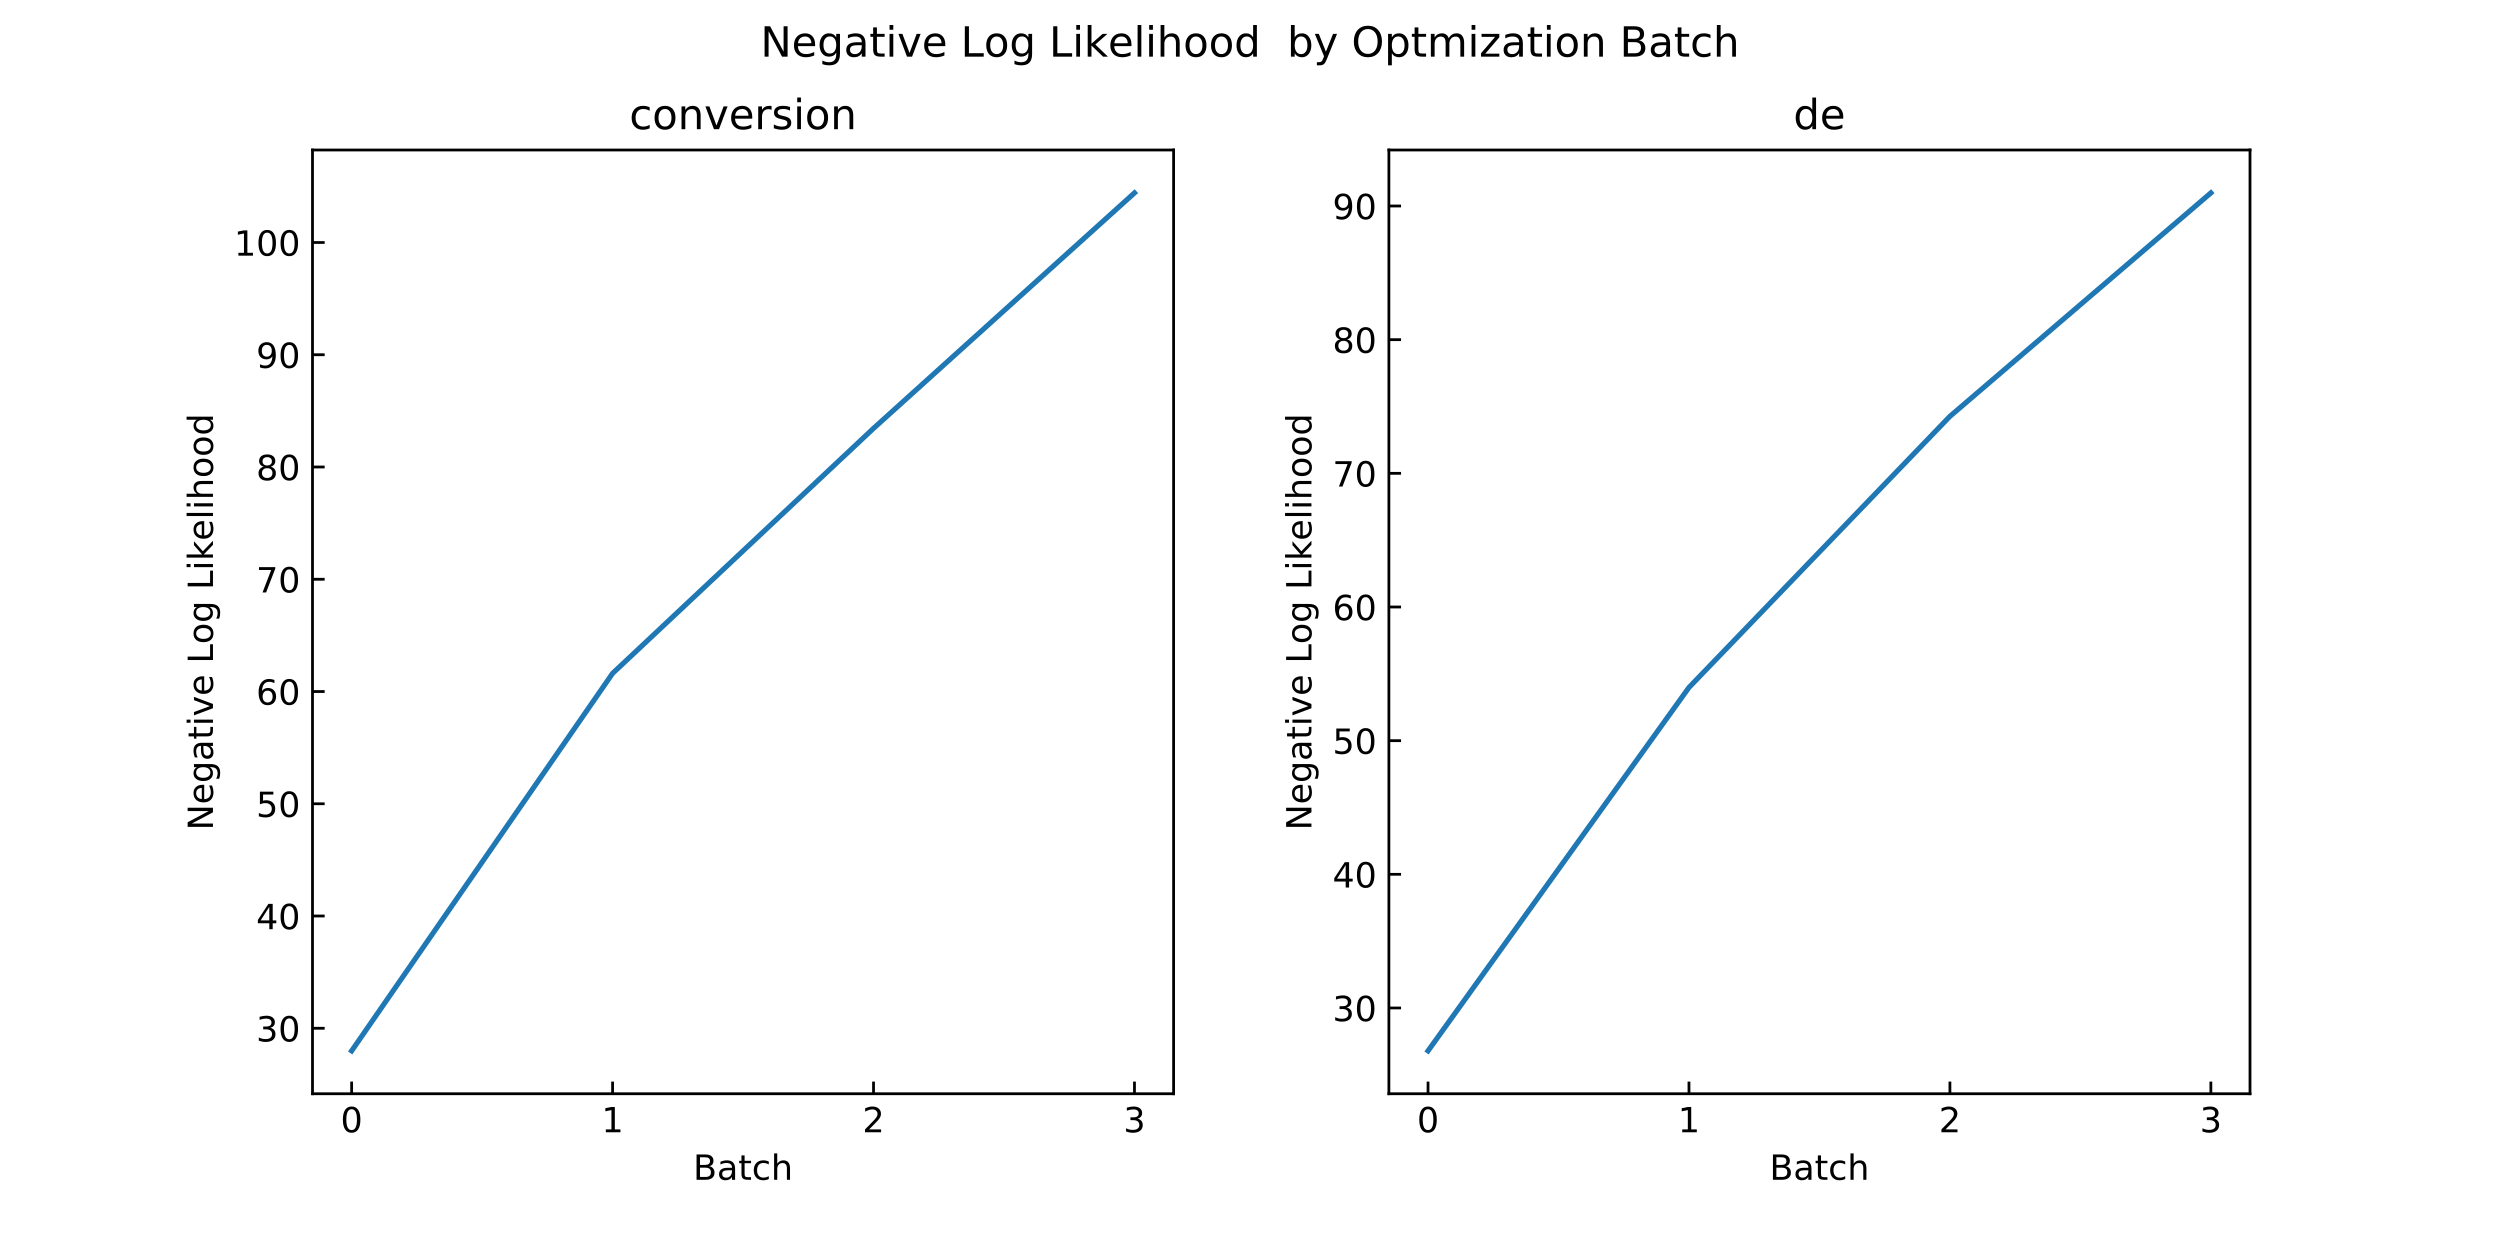
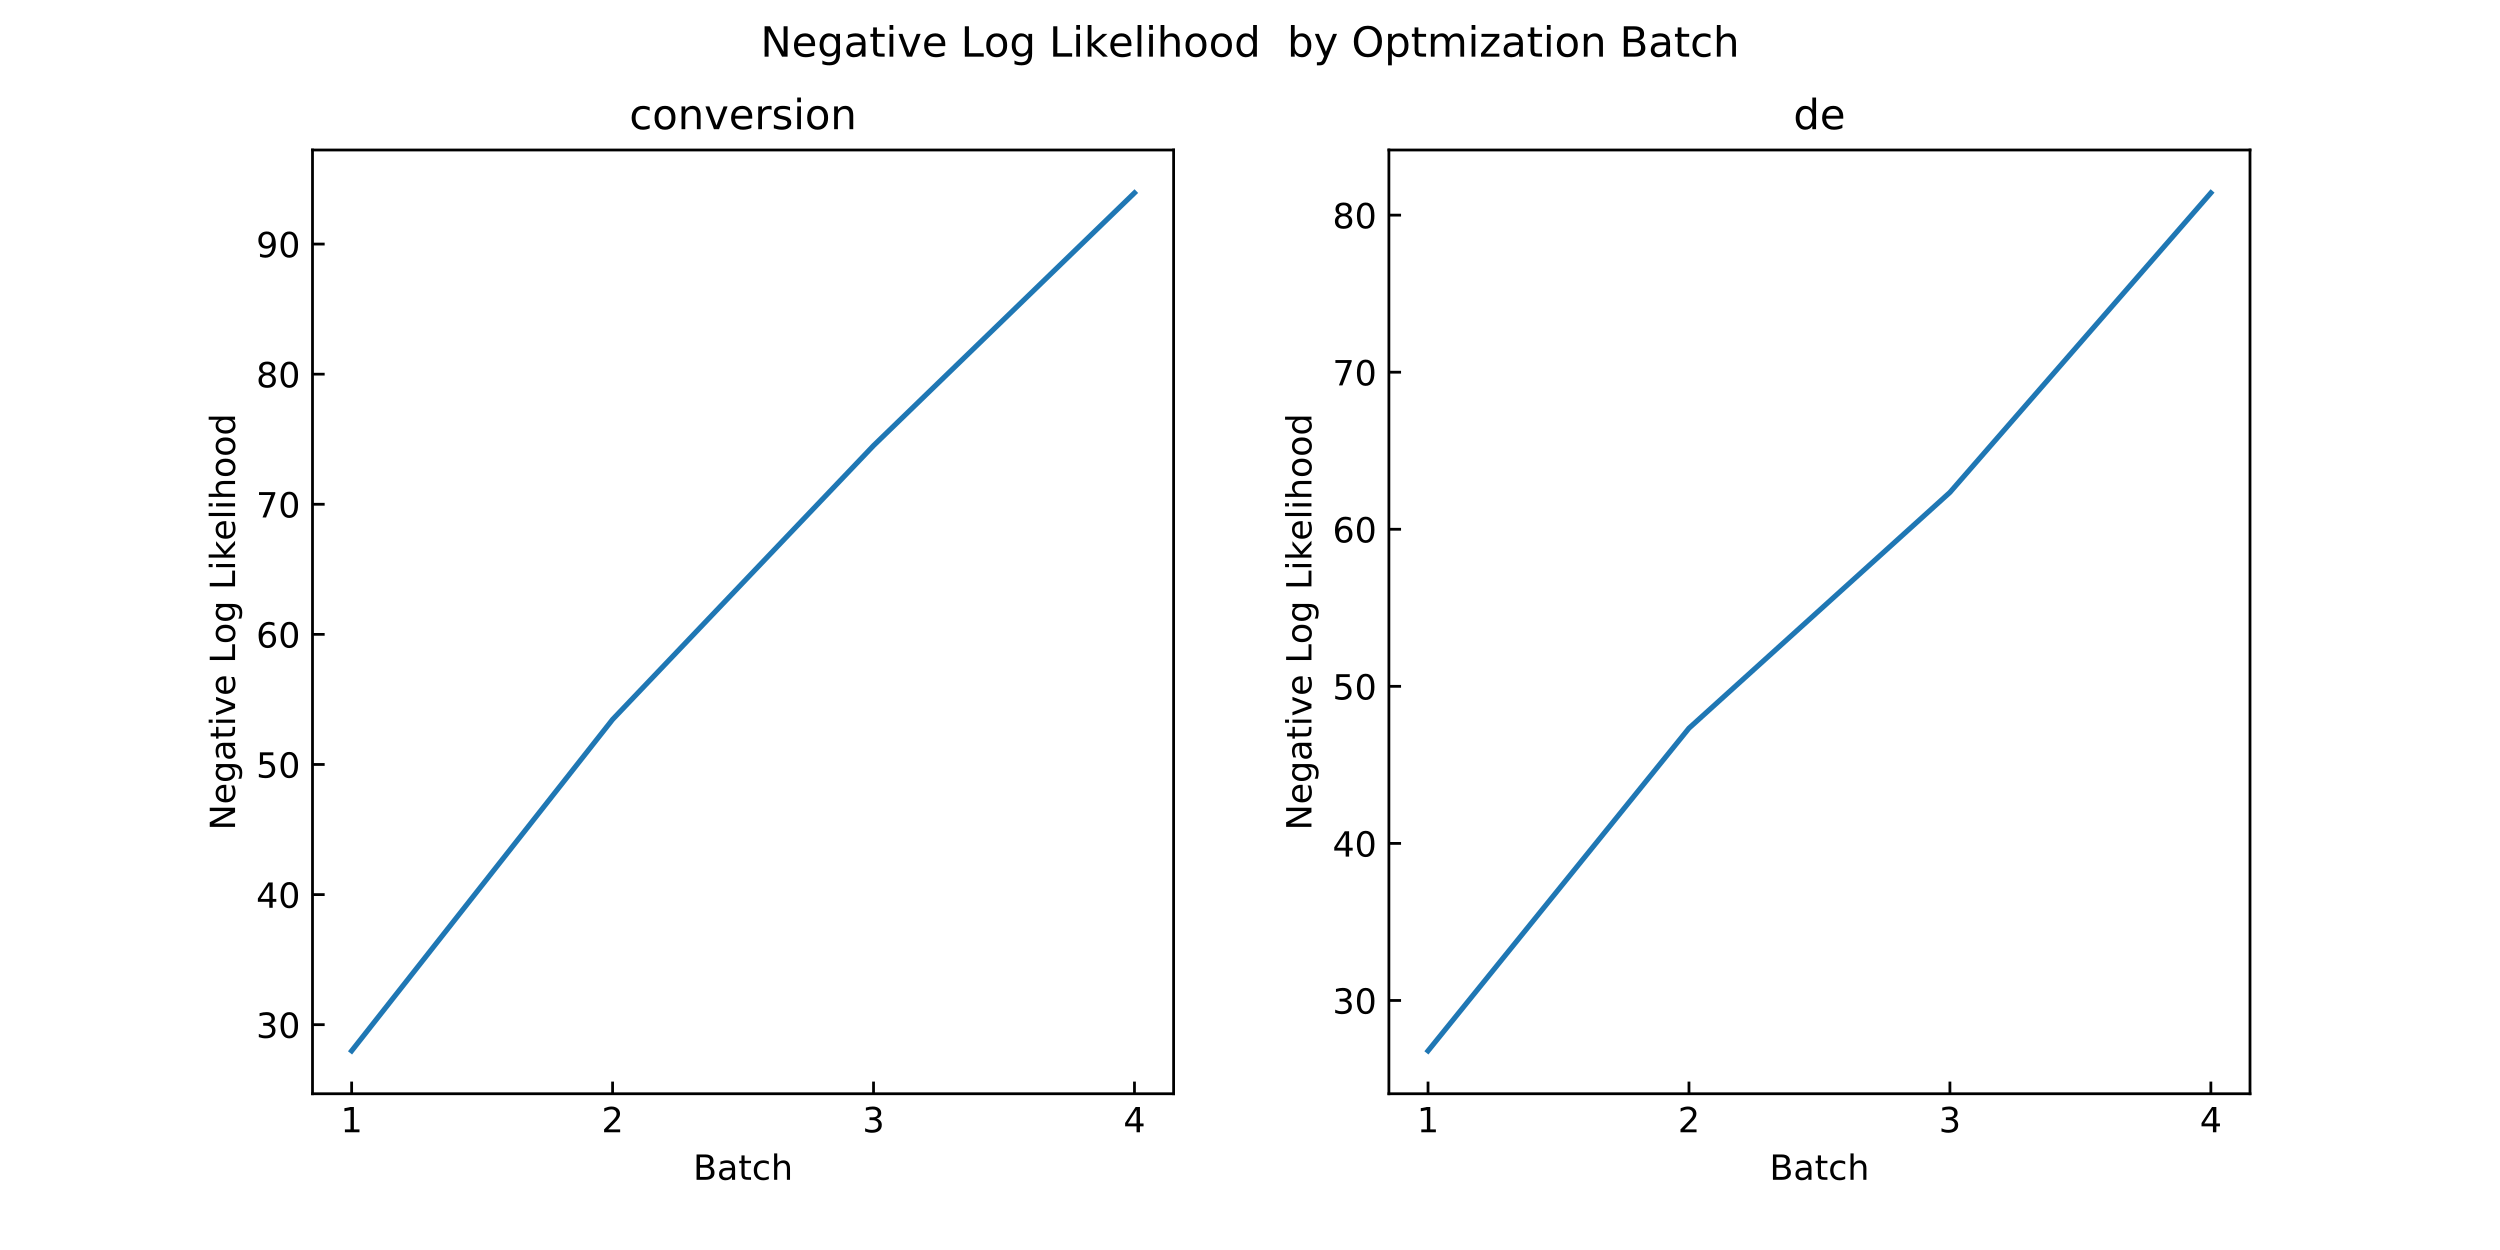
<svg xmlns="http://www.w3.org/2000/svg" xmlns:xlink="http://www.w3.org/1999/xlink" height="360pt" version="1.1" viewBox="0 0 720 360" width="720pt">
  <defs>
    <style type="text/css">
*{stroke-linecap:butt;stroke-linejoin:round;}
  </style>
  </defs>
  <g id="figure_1">
    <g id="patch_1">
      <path d="M 0 360  L 720 360  L 720 0  L 0 0  z " style="fill:#ffffff;" />
    </g>
    <g id="axes_1">
      <g id="patch_2">
        <path d="M 90 315  L 338 315  L 338 43.2  L 90 43.2  z " style="fill:#ffffff;" />
      </g>
      <g id="matplotlib.axis_1">
        <g id="xtick_1">
          <g id="line2d_1">
            <defs>
-               <path d="M 0 0  L 0 -3.5  " id="m4531aae7f2" style="stroke:#000000;stroke-width:0.8;" />
-             </defs>
-             <g>
-               <use style="stroke:#000000;stroke-width:0.8;" x="101.273" xlink:href="#m4531aae7f2" y="315" />
+               <path d="M 0 0  L 0 -3.5  " id="mc08a1328a4" style="stroke:#000000;stroke-width:0.8;" />
+             </defs>
+             <g>
+               <use style="stroke:#000000;stroke-width:0.8;" x="101.273" xlink:href="#mc08a1328a4" y="315" />
            </g>
          </g>
          <g id="text_1">
            <defs>
-               <path d="M 31.781 66.406  Q 24.172 66.406 20.328 58.906  Q 16.5 51.422 16.5 36.375  Q 16.5 21.391 20.328 13.891  Q 24.172 6.391 31.781 6.391  Q 39.453 6.391 43.281 13.891  Q 47.125 21.391 47.125 36.375  Q 47.125 51.422 43.281 58.906  Q 39.453 66.406 31.781 66.406  z M 31.781 74.219  Q 44.047 74.219 50.516 64.516  Q 56.984 54.828 56.984 36.375  Q 56.984 17.969 50.516 8.266  Q 44.047 -1.422 31.781 -1.422  Q 19.531 -1.422 13.062 8.266  Q 6.594 17.969 6.594 36.375  Q 6.594 54.828 13.062 64.516  Q 19.531 74.219 31.781 74.219  z " id="DejaVuSans-48" />
+               <path d="M 12.406 8.297  L 28.516 8.297  L 28.516 63.922  L 10.984 60.406  L 10.984 69.391  L 28.422 72.906  L 38.281 72.906  L 38.281 8.297  L 54.391 8.297  L 54.391 0  L 12.406 0  z " id="DejaVuSans-49" />
            </defs>
            <g transform="translate(98.09148 326.0984)scale(0.1 -0.1)">
-               <use xlink:href="#DejaVuSans-48" />
+               <use xlink:href="#DejaVuSans-49" />
            </g>
          </g>
        </g>
        <g id="xtick_2">
          <g id="line2d_2">
            <g>
-               <use style="stroke:#000000;stroke-width:0.8;" x="176.424" xlink:href="#m4531aae7f2" y="315" />
+               <use style="stroke:#000000;stroke-width:0.8;" x="176.424" xlink:href="#mc08a1328a4" y="315" />
            </g>
          </g>
          <g id="text_2">
            <defs>
-               <path d="M 12.406 8.297  L 28.516 8.297  L 28.516 63.922  L 10.984 60.406  L 10.984 69.391  L 28.422 72.906  L 38.281 72.906  L 38.281 8.297  L 54.391 8.297  L 54.391 0  L 12.406 0  z " id="DejaVuSans-49" />
+               <path d="M 19.188 8.297  L 53.609 8.297  L 53.609 0  L 7.328 0  L 7.328 8.297  Q 12.938 14.109 22.625 23.891  Q 32.328 33.688 34.812 36.531  Q 39.547 41.844 41.422 45.531  Q 43.312 49.219 43.312 52.781  Q 43.312 58.594 39.234 62.25  Q 35.156 65.922 28.609 65.922  Q 23.969 65.922 18.812 64.312  Q 13.672 62.703 7.812 59.422  L 7.812 69.391  Q 13.766 71.781 18.938 73  Q 24.125 74.219 28.422 74.219  Q 39.75 74.219 46.484 68.547  Q 53.219 62.891 53.219 53.422  Q 53.219 48.922 51.531 44.891  Q 49.859 40.875 45.406 35.406  Q 44.188 33.984 37.641 27.219  Q 31.109 20.453 19.188 8.297  z " id="DejaVuSans-50" />
            </defs>
            <g transform="translate(173.243 326.0984)scale(0.1 -0.1)">
-               <use xlink:href="#DejaVuSans-49" />
+               <use xlink:href="#DejaVuSans-50" />
            </g>
          </g>
        </g>
        <g id="xtick_3">
          <g id="line2d_3">
            <g>
-               <use style="stroke:#000000;stroke-width:0.8;" x="251.576" xlink:href="#m4531aae7f2" y="315" />
+               <use style="stroke:#000000;stroke-width:0.8;" x="251.576" xlink:href="#mc08a1328a4" y="315" />
            </g>
          </g>
          <g id="text_3">
            <defs>
-               <path d="M 19.188 8.297  L 53.609 8.297  L 53.609 0  L 7.328 0  L 7.328 8.297  Q 12.938 14.109 22.625 23.891  Q 32.328 33.688 34.812 36.531  Q 39.547 41.844 41.422 45.531  Q 43.312 49.219 43.312 52.781  Q 43.312 58.594 39.234 62.25  Q 35.156 65.922 28.609 65.922  Q 23.969 65.922 18.812 64.312  Q 13.672 62.703 7.812 59.422  L 7.812 69.391  Q 13.766 71.781 18.938 73  Q 24.125 74.219 28.422 74.219  Q 39.75 74.219 46.484 68.547  Q 53.219 62.891 53.219 53.422  Q 53.219 48.922 51.531 44.891  Q 49.859 40.875 45.406 35.406  Q 44.188 33.984 37.641 27.219  Q 31.109 20.453 19.188 8.297  z " id="DejaVuSans-50" />
+               <path d="M 40.578 39.312  Q 47.656 37.797 51.625 33  Q 55.609 28.219 55.609 21.188  Q 55.609 10.406 48.188 4.484  Q 40.766 -1.422 27.094 -1.422  Q 22.516 -1.422 17.656 -0.516  Q 12.797 0.391 7.625 2.203  L 7.625 11.719  Q 11.719 9.328 16.594 8.109  Q 21.484 6.891 26.812 6.891  Q 36.078 6.891 40.938 10.547  Q 45.797 14.203 45.797 21.188  Q 45.797 27.641 41.281 31.266  Q 36.766 34.906 28.719 34.906  L 20.219 34.906  L 20.219 43.016  L 29.109 43.016  Q 36.375 43.016 40.234 45.922  Q 44.094 48.828 44.094 54.297  Q 44.094 59.906 40.109 62.906  Q 36.141 65.922 28.719 65.922  Q 24.656 65.922 20.016 65.031  Q 15.375 64.156 9.812 62.312  L 9.812 71.094  Q 15.438 72.656 20.344 73.438  Q 25.25 74.219 29.594 74.219  Q 40.828 74.219 47.359 69.109  Q 53.906 64.016 53.906 55.328  Q 53.906 49.266 50.438 45.094  Q 46.969 40.922 40.578 39.312  z " id="DejaVuSans-51" />
            </defs>
            <g transform="translate(248.3945 326.0984)scale(0.1 -0.1)">
-               <use xlink:href="#DejaVuSans-50" />
+               <use xlink:href="#DejaVuSans-51" />
            </g>
          </g>
        </g>
        <g id="xtick_4">
          <g id="line2d_4">
            <g>
-               <use style="stroke:#000000;stroke-width:0.8;" x="326.727" xlink:href="#m4531aae7f2" y="315" />
+               <use style="stroke:#000000;stroke-width:0.8;" x="326.727" xlink:href="#mc08a1328a4" y="315" />
            </g>
          </g>
          <g id="text_4">
            <defs>
-               <path d="M 40.578 39.312  Q 47.656 37.797 51.625 33  Q 55.609 28.219 55.609 21.188  Q 55.609 10.406 48.188 4.484  Q 40.766 -1.422 27.094 -1.422  Q 22.516 -1.422 17.656 -0.516  Q 12.797 0.391 7.625 2.203  L 7.625 11.719  Q 11.719 9.328 16.594 8.109  Q 21.484 6.891 26.812 6.891  Q 36.078 6.891 40.938 10.547  Q 45.797 14.203 45.797 21.188  Q 45.797 27.641 41.281 31.266  Q 36.766 34.906 28.719 34.906  L 20.219 34.906  L 20.219 43.016  L 29.109 43.016  Q 36.375 43.016 40.234 45.922  Q 44.094 48.828 44.094 54.297  Q 44.094 59.906 40.109 62.906  Q 36.141 65.922 28.719 65.922  Q 24.656 65.922 20.016 65.031  Q 15.375 64.156 9.812 62.312  L 9.812 71.094  Q 15.438 72.656 20.344 73.438  Q 25.25 74.219 29.594 74.219  Q 40.828 74.219 47.359 69.109  Q 53.906 64.016 53.906 55.328  Q 53.906 49.266 50.438 45.094  Q 46.969 40.922 40.578 39.312  z " id="DejaVuSans-51" />
+               <path d="M 37.797 64.312  L 12.891 25.391  L 37.797 25.391  z M 35.203 72.906  L 47.609 72.906  L 47.609 25.391  L 58.016 25.391  L 58.016 17.188  L 47.609 17.188  L 47.609 0  L 37.797 0  L 37.797 17.188  L 4.891 17.188  L 4.891 26.703  z " id="DejaVuSans-52" />
            </defs>
            <g transform="translate(323.546 326.0984)scale(0.1 -0.1)">
-               <use xlink:href="#DejaVuSans-51" />
+               <use xlink:href="#DejaVuSans-52" />
            </g>
          </g>
        </g>
        <g id="text_5">
          <defs>
            <path d="M 19.672 34.812  L 19.672 8.109  L 35.5 8.109  Q 43.453 8.109 47.281 11.406  Q 51.125 14.703 51.125 21.484  Q 51.125 28.328 47.281 31.562  Q 43.453 34.812 35.5 34.812  z M 19.672 64.797  L 19.672 42.828  L 34.281 42.828  Q 41.5 42.828 45.031 45.531  Q 48.578 48.25 48.578 53.812  Q 48.578 59.328 45.031 62.062  Q 41.5 64.797 34.281 64.797  z M 9.812 72.906  L 35.016 72.906  Q 46.297 72.906 52.391 68.219  Q 58.5 63.531 58.5 54.891  Q 58.5 48.188 55.375 44.234  Q 52.25 40.281 46.188 39.312  Q 53.469 37.75 57.5 32.781  Q 61.531 27.828 61.531 20.406  Q 61.531 10.641 54.891 5.312  Q 48.25 0 35.984 0  L 9.812 0  z " id="DejaVuSans-66" />
            <path d="M 34.281 27.484  Q 23.391 27.484 19.188 25  Q 14.984 22.516 14.984 16.5  Q 14.984 11.719 18.141 8.906  Q 21.297 6.109 26.703 6.109  Q 34.188 6.109 38.703 11.406  Q 43.219 16.703 43.219 25.484  L 43.219 27.484  z M 52.203 31.203  L 52.203 0  L 43.219 0  L 43.219 8.297  Q 40.141 3.328 35.547 0.953  Q 30.953 -1.422 24.312 -1.422  Q 15.922 -1.422 10.953 3.297  Q 6 8.016 6 15.922  Q 6 25.141 12.172 29.828  Q 18.359 34.516 30.609 34.516  L 43.219 34.516  L 43.219 35.406  Q 43.219 41.609 39.141 45  Q 35.062 48.391 27.688 48.391  Q 23 48.391 18.547 47.266  Q 14.109 46.141 10.016 43.891  L 10.016 52.203  Q 14.938 54.109 19.578 55.047  Q 24.219 56 28.609 56  Q 40.484 56 46.344 49.844  Q 52.203 43.703 52.203 31.203  z " id="DejaVuSans-97" />
            <path d="M 18.312 70.219  L 18.312 54.688  L 36.812 54.688  L 36.812 47.703  L 18.312 47.703  L 18.312 18.016  Q 18.312 11.328 20.141 9.422  Q 21.969 7.516 27.594 7.516  L 36.812 7.516  L 36.812 0  L 27.594 0  Q 17.188 0 13.234 3.875  Q 9.281 7.766 9.281 18.016  L 9.281 47.703  L 2.688 47.703  L 2.688 54.688  L 9.281 54.688  L 9.281 70.219  z " id="DejaVuSans-116" />
            <path d="M 48.781 52.594  L 48.781 44.188  Q 44.969 46.297 41.141 47.344  Q 37.312 48.391 33.406 48.391  Q 24.656 48.391 19.812 42.844  Q 14.984 37.312 14.984 27.297  Q 14.984 17.281 19.812 11.734  Q 24.656 6.203 33.406 6.203  Q 37.312 6.203 41.141 7.25  Q 44.969 8.297 48.781 10.406  L 48.781 2.094  Q 45.016 0.344 40.984 -0.531  Q 36.969 -1.422 32.422 -1.422  Q 20.062 -1.422 12.781 6.344  Q 5.516 14.109 5.516 27.297  Q 5.516 40.672 12.859 48.328  Q 20.219 56 33.016 56  Q 37.156 56 41.109 55.141  Q 45.062 54.297 48.781 52.594  z " id="DejaVuSans-99" />
            <path d="M 54.891 33.016  L 54.891 0  L 45.906 0  L 45.906 32.719  Q 45.906 40.484 42.875 44.328  Q 39.844 48.188 33.797 48.188  Q 26.516 48.188 22.312 43.547  Q 18.109 38.922 18.109 30.906  L 18.109 0  L 9.078 0  L 9.078 75.984  L 18.109 75.984  L 18.109 46.188  Q 21.344 51.125 25.703 53.562  Q 30.078 56 35.797 56  Q 45.219 56 50.047 50.172  Q 54.891 44.344 54.891 33.016  z " id="DejaVuSans-104" />
          </defs>
          <g transform="translate(199.6273 339.7766)scale(0.1 -0.1)">
            <use xlink:href="#DejaVuSans-66" />
            <use x="68.604" xlink:href="#DejaVuSans-97" />
            <use x="129.883" xlink:href="#DejaVuSans-116" />
            <use x="169.092" xlink:href="#DejaVuSans-99" />
            <use x="224.072" xlink:href="#DejaVuSans-104" />
          </g>
        </g>
      </g>
      <g id="matplotlib.axis_2">
        <g id="ytick_1">
          <g id="line2d_5">
            <defs>
-               <path d="M 0 0  L 3.5 0  " id="m4dad6de1dd" style="stroke:#000000;stroke-width:0.8;" />
-             </defs>
-             <g>
-               <use style="stroke:#000000;stroke-width:0.8;" x="90" xlink:href="#m4dad6de1dd" y="296.144" />
+               <path d="M 0 0  L 3.5 0  " id="m1c18cfba34" style="stroke:#000000;stroke-width:0.8;" />
+             </defs>
+             <g>
+               <use style="stroke:#000000;stroke-width:0.8;" x="90" xlink:href="#m1c18cfba34" y="295.11" />
            </g>
          </g>
          <g id="text_6">
-             <g transform="translate(73.775 299.9432)scale(0.1 -0.1)">
+             <defs>
+               <path d="M 31.781 66.406  Q 24.172 66.406 20.328 58.906  Q 16.5 51.422 16.5 36.375  Q 16.5 21.391 20.328 13.891  Q 24.172 6.391 31.781 6.391  Q 39.453 6.391 43.281 13.891  Q 47.125 21.391 47.125 36.375  Q 47.125 51.422 43.281 58.906  Q 39.453 66.406 31.781 66.406  z M 31.781 74.219  Q 44.047 74.219 50.516 64.516  Q 56.984 54.828 56.984 36.375  Q 56.984 17.969 50.516 8.266  Q 44.047 -1.422 31.781 -1.422  Q 19.531 -1.422 13.062 8.266  Q 6.594 17.969 6.594 36.375  Q 6.594 54.828 13.062 64.516  Q 19.531 74.219 31.781 74.219  z " id="DejaVuSans-48" />
+             </defs>
+             <g transform="translate(73.775 298.9094)scale(0.1 -0.1)">
              <use xlink:href="#DejaVuSans-51" />
              <use x="63.623" xlink:href="#DejaVuSans-48" />
            </g>
          </g>
        </g>
        <g id="ytick_2">
          <g id="line2d_6">
            <g>
-               <use style="stroke:#000000;stroke-width:0.8;" x="90" xlink:href="#m4dad6de1dd" y="263.815" />
+               <use style="stroke:#000000;stroke-width:0.8;" x="90" xlink:href="#m1c18cfba34" y="257.64" />
            </g>
          </g>
          <g id="text_7">
-             <defs>
-               <path d="M 37.797 64.312  L 12.891 25.391  L 37.797 25.391  z M 35.203 72.906  L 47.609 72.906  L 47.609 25.391  L 58.016 25.391  L 58.016 17.188  L 47.609 17.188  L 47.609 0  L 37.797 0  L 37.797 17.188  L 4.891 17.188  L 4.891 26.703  z " id="DejaVuSans-52" />
-             </defs>
-             <g transform="translate(73.775 267.6138)scale(0.1 -0.1)">
+             <g transform="translate(73.775 261.439)scale(0.1 -0.1)">
              <use xlink:href="#DejaVuSans-52" />
              <use x="63.623" xlink:href="#DejaVuSans-48" />
            </g>
          </g>
        </g>
        <g id="ytick_3">
          <g id="line2d_7">
            <g>
-               <use style="stroke:#000000;stroke-width:0.8;" x="90" xlink:href="#m4dad6de1dd" y="231.485" />
+               <use style="stroke:#000000;stroke-width:0.8;" x="90" xlink:href="#m1c18cfba34" y="220.169" />
            </g>
          </g>
          <g id="text_8">
            <defs>
              <path d="M 10.797 72.906  L 49.516 72.906  L 49.516 64.594  L 19.828 64.594  L 19.828 46.734  Q 21.969 47.469 24.109 47.828  Q 26.266 48.188 28.422 48.188  Q 40.625 48.188 47.75 41.5  Q 54.891 34.812 54.891 23.391  Q 54.891 11.625 47.562 5.094  Q 40.234 -1.422 26.906 -1.422  Q 22.312 -1.422 17.547 -0.641  Q 12.797 0.141 7.719 1.703  L 7.719 11.625  Q 12.109 9.234 16.797 8.062  Q 21.484 6.891 26.703 6.891  Q 35.156 6.891 40.078 11.328  Q 45.016 15.766 45.016 23.391  Q 45.016 31 40.078 35.438  Q 35.156 39.891 26.703 39.891  Q 22.75 39.891 18.812 39.016  Q 14.891 38.141 10.797 36.281  z " id="DejaVuSans-53" />
            </defs>
-             <g transform="translate(73.775 235.2843)scale(0.1 -0.1)">
+             <g transform="translate(73.775 223.9686)scale(0.1 -0.1)">
              <use xlink:href="#DejaVuSans-53" />
              <use x="63.623" xlink:href="#DejaVuSans-48" />
            </g>
          </g>
        </g>
        <g id="ytick_4">
          <g id="line2d_8">
            <g>
-               <use style="stroke:#000000;stroke-width:0.8;" x="90" xlink:href="#m4dad6de1dd" y="199.156" />
+               <use style="stroke:#000000;stroke-width:0.8;" x="90" xlink:href="#m1c18cfba34" y="182.699" />
            </g>
          </g>
          <g id="text_9">
            <defs>
              <path d="M 33.016 40.375  Q 26.375 40.375 22.484 35.828  Q 18.609 31.297 18.609 23.391  Q 18.609 15.531 22.484 10.953  Q 26.375 6.391 33.016 6.391  Q 39.656 6.391 43.531 10.953  Q 47.406 15.531 47.406 23.391  Q 47.406 31.297 43.531 35.828  Q 39.656 40.375 33.016 40.375  z M 52.594 71.297  L 52.594 62.312  Q 48.875 64.062 45.094 64.984  Q 41.312 65.922 37.594 65.922  Q 27.828 65.922 22.672 59.328  Q 17.531 52.734 16.797 39.406  Q 19.672 43.656 24.016 45.922  Q 28.375 48.188 33.594 48.188  Q 44.578 48.188 50.953 41.516  Q 57.328 34.859 57.328 23.391  Q 57.328 12.156 50.688 5.359  Q 44.047 -1.422 33.016 -1.422  Q 20.359 -1.422 13.672 8.266  Q 6.984 17.969 6.984 36.375  Q 6.984 53.656 15.188 63.938  Q 23.391 74.219 37.203 74.219  Q 40.922 74.219 44.703 73.484  Q 48.484 72.75 52.594 71.297  z " id="DejaVuSans-54" />
            </defs>
-             <g transform="translate(73.775 202.9548)scale(0.1 -0.1)">
+             <g transform="translate(73.775 186.4983)scale(0.1 -0.1)">
              <use xlink:href="#DejaVuSans-54" />
              <use x="63.623" xlink:href="#DejaVuSans-48" />
            </g>
          </g>
        </g>
        <g id="ytick_5">
          <g id="line2d_9">
            <g>
-               <use style="stroke:#000000;stroke-width:0.8;" x="90" xlink:href="#m4dad6de1dd" y="166.826" />
+               <use style="stroke:#000000;stroke-width:0.8;" x="90" xlink:href="#m1c18cfba34" y="145.229" />
            </g>
          </g>
          <g id="text_10">
            <defs>
              <path d="M 8.203 72.906  L 55.078 72.906  L 55.078 68.703  L 28.609 0  L 18.312 0  L 43.219 64.594  L 8.203 64.594  z " id="DejaVuSans-55" />
            </defs>
-             <g transform="translate(73.775 170.6253)scale(0.1 -0.1)">
+             <g transform="translate(73.775 149.0279)scale(0.1 -0.1)">
              <use xlink:href="#DejaVuSans-55" />
              <use x="63.623" xlink:href="#DejaVuSans-48" />
            </g>
          </g>
        </g>
        <g id="ytick_6">
          <g id="line2d_10">
            <g>
-               <use style="stroke:#000000;stroke-width:0.8;" x="90" xlink:href="#m4dad6de1dd" y="134.497" />
+               <use style="stroke:#000000;stroke-width:0.8;" x="90" xlink:href="#m1c18cfba34" y="107.758" />
            </g>
          </g>
          <g id="text_11">
            <defs>
              <path d="M 31.781 34.625  Q 24.75 34.625 20.719 30.859  Q 16.703 27.094 16.703 20.516  Q 16.703 13.922 20.719 10.156  Q 24.75 6.391 31.781 6.391  Q 38.812 6.391 42.859 10.172  Q 46.922 13.969 46.922 20.516  Q 46.922 27.094 42.891 30.859  Q 38.875 34.625 31.781 34.625  z M 21.922 38.812  Q 15.578 40.375 12.031 44.719  Q 8.5 49.078 8.5 55.328  Q 8.5 64.062 14.719 69.141  Q 20.953 74.219 31.781 74.219  Q 42.672 74.219 48.875 69.141  Q 55.078 64.062 55.078 55.328  Q 55.078 49.078 51.531 44.719  Q 48 40.375 41.703 38.812  Q 48.828 37.156 52.797 32.312  Q 56.781 27.484 56.781 20.516  Q 56.781 9.906 50.312 4.234  Q 43.844 -1.422 31.781 -1.422  Q 19.734 -1.422 13.25 4.234  Q 6.781 9.906 6.781 20.516  Q 6.781 27.484 10.781 32.312  Q 14.797 37.156 21.922 38.812  z M 18.312 54.391  Q 18.312 48.734 21.844 45.562  Q 25.391 42.391 31.781 42.391  Q 38.141 42.391 41.719 45.562  Q 45.312 48.734 45.312 54.391  Q 45.312 60.062 41.719 63.234  Q 38.141 66.406 31.781 66.406  Q 25.391 66.406 21.844 63.234  Q 18.312 60.062 18.312 54.391  z " id="DejaVuSans-56" />
            </defs>
-             <g transform="translate(73.775 138.2958)scale(0.1 -0.1)">
+             <g transform="translate(73.775 111.5575)scale(0.1 -0.1)">
              <use xlink:href="#DejaVuSans-56" />
              <use x="63.623" xlink:href="#DejaVuSans-48" />
            </g>
          </g>
        </g>
        <g id="ytick_7">
          <g id="line2d_11">
            <g>
-               <use style="stroke:#000000;stroke-width:0.8;" x="90" xlink:href="#m4dad6de1dd" y="102.167" />
+               <use style="stroke:#000000;stroke-width:0.8;" x="90" xlink:href="#m1c18cfba34" y="70.288" />
            </g>
          </g>
          <g id="text_12">
            <defs>
              <path d="M 10.984 1.516  L 10.984 10.5  Q 14.703 8.734 18.5 7.812  Q 22.312 6.891 25.984 6.891  Q 35.75 6.891 40.891 13.453  Q 46.047 20.016 46.781 33.406  Q 43.953 29.203 39.594 26.953  Q 35.25 24.703 29.984 24.703  Q 19.047 24.703 12.672 31.312  Q 6.297 37.938 6.297 49.422  Q 6.297 60.641 12.938 67.422  Q 19.578 74.219 30.609 74.219  Q 43.266 74.219 49.922 64.516  Q 56.594 54.828 56.594 36.375  Q 56.594 19.141 48.406 8.859  Q 40.234 -1.422 26.422 -1.422  Q 22.703 -1.422 18.891 -0.688  Q 15.094 0.047 10.984 1.516  z M 30.609 32.422  Q 37.25 32.422 41.125 36.953  Q 45.016 41.5 45.016 49.422  Q 45.016 57.281 41.125 61.844  Q 37.25 66.406 30.609 66.406  Q 23.969 66.406 20.094 61.844  Q 16.219 57.281 16.219 49.422  Q 16.219 41.5 20.094 36.953  Q 23.969 32.422 30.609 32.422  z " id="DejaVuSans-57" />
            </defs>
-             <g transform="translate(73.775 105.9664)scale(0.1 -0.1)">
+             <g transform="translate(73.775 74.0871)scale(0.1 -0.1)">
              <use xlink:href="#DejaVuSans-57" />
              <use x="63.623" xlink:href="#DejaVuSans-48" />
            </g>
          </g>
        </g>
-         <g id="ytick_8">
-           <g id="line2d_12">
-             <g>
-               <use style="stroke:#000000;stroke-width:0.8;" x="90" xlink:href="#m4dad6de1dd" y="69.838" />
-             </g>
-           </g>
-           <g id="text_13">
-             <g transform="translate(67.4125 73.63688)scale(0.1 -0.1)">
-               <use xlink:href="#DejaVuSans-49" />
-               <use x="63.623" xlink:href="#DejaVuSans-48" />
-               <use x="127.246" xlink:href="#DejaVuSans-48" />
-             </g>
-           </g>
-         </g>
-         <g id="text_14">
+         <g id="text_13">
          <defs>
            <path d="M 9.812 72.906  L 23.094 72.906  L 55.422 11.922  L 55.422 72.906  L 64.984 72.906  L 64.984 0  L 51.703 0  L 19.391 60.984  L 19.391 0  L 9.812 0  z " id="DejaVuSans-78" />
            <path d="M 56.203 29.594  L 56.203 25.203  L 14.891 25.203  Q 15.484 15.922 20.484 11.062  Q 25.484 6.203 34.422 6.203  Q 39.594 6.203 44.453 7.469  Q 49.312 8.734 54.109 11.281  L 54.109 2.781  Q 49.266 0.734 44.188 -0.344  Q 39.109 -1.422 33.891 -1.422  Q 20.797 -1.422 13.156 6.188  Q 5.516 13.812 5.516 26.812  Q 5.516 40.234 12.766 48.109  Q 20.016 56 32.328 56  Q 43.359 56 49.781 48.891  Q 56.203 41.797 56.203 29.594  z M 47.219 32.234  Q 47.125 39.594 43.094 43.984  Q 39.062 48.391 32.422 48.391  Q 24.906 48.391 20.391 44.141  Q 15.875 39.891 15.188 32.172  z " id="DejaVuSans-101" />
            <path d="M 45.406 27.984  Q 45.406 37.75 41.375 43.109  Q 37.359 48.484 30.078 48.484  Q 22.859 48.484 18.828 43.109  Q 14.797 37.75 14.797 27.984  Q 14.797 18.266 18.828 12.891  Q 22.859 7.516 30.078 7.516  Q 37.359 7.516 41.375 12.891  Q 45.406 18.266 45.406 27.984  z M 54.391 6.781  Q 54.391 -7.172 48.188 -13.984  Q 42 -20.797 29.203 -20.797  Q 24.469 -20.797 20.266 -20.094  Q 16.062 -19.391 12.109 -17.922  L 12.109 -9.188  Q 16.062 -11.328 19.922 -12.344  Q 23.781 -13.375 27.781 -13.375  Q 36.625 -13.375 41.016 -8.766  Q 45.406 -4.156 45.406 5.172  L 45.406 9.625  Q 42.625 4.781 38.281 2.391  Q 33.938 0 27.875 0  Q 17.828 0 11.672 7.656  Q 5.516 15.328 5.516 27.984  Q 5.516 40.672 11.672 48.328  Q 17.828 56 27.875 56  Q 33.938 56 38.281 53.609  Q 42.625 51.219 45.406 46.391  L 45.406 54.688  L 54.391 54.688  z " id="DejaVuSans-103" />
            <path d="M 9.422 54.688  L 18.406 54.688  L 18.406 0  L 9.422 0  z M 9.422 75.984  L 18.406 75.984  L 18.406 64.594  L 9.422 64.594  z " id="DejaVuSans-105" />
            <path d="M 2.984 54.688  L 12.5 54.688  L 29.594 8.797  L 46.688 54.688  L 56.203 54.688  L 35.688 0  L 23.484 0  z " id="DejaVuSans-118" />
            <path id="DejaVuSans-32" />
            <path d="M 9.812 72.906  L 19.672 72.906  L 19.672 8.297  L 55.172 8.297  L 55.172 0  L 9.812 0  z " id="DejaVuSans-76" />
            <path d="M 30.609 48.391  Q 23.391 48.391 19.188 42.75  Q 14.984 37.109 14.984 27.297  Q 14.984 17.484 19.156 11.844  Q 23.344 6.203 30.609 6.203  Q 37.797 6.203 41.984 11.859  Q 46.188 17.531 46.188 27.297  Q 46.188 37.016 41.984 42.703  Q 37.797 48.391 30.609 48.391  z M 30.609 56  Q 42.328 56 49.016 48.375  Q 55.719 40.766 55.719 27.297  Q 55.719 13.875 49.016 6.219  Q 42.328 -1.422 30.609 -1.422  Q 18.844 -1.422 12.172 6.219  Q 5.516 13.875 5.516 27.297  Q 5.516 40.766 12.172 48.375  Q 18.844 56 30.609 56  z " id="DejaVuSans-111" />
            <path d="M 9.078 75.984  L 18.109 75.984  L 18.109 31.109  L 44.922 54.688  L 56.391 54.688  L 27.391 29.109  L 57.625 0  L 45.906 0  L 18.109 26.703  L 18.109 0  L 9.078 0  z " id="DejaVuSans-107" />
            <path d="M 9.422 75.984  L 18.406 75.984  L 18.406 0  L 9.422 0  z " id="DejaVuSans-108" />
            <path d="M 45.406 46.391  L 45.406 75.984  L 54.391 75.984  L 54.391 0  L 45.406 0  L 45.406 8.203  Q 42.578 3.328 38.25 0.953  Q 33.938 -1.422 27.875 -1.422  Q 17.969 -1.422 11.734 6.484  Q 5.516 14.406 5.516 27.297  Q 5.516 40.188 11.734 48.094  Q 17.969 56 27.875 56  Q 33.938 56 38.25 53.625  Q 42.578 51.266 45.406 46.391  z M 14.797 27.297  Q 14.797 17.391 18.875 11.75  Q 22.953 6.109 30.078 6.109  Q 37.203 6.109 41.297 11.75  Q 45.406 17.391 45.406 27.297  Q 45.406 37.203 41.297 42.844  Q 37.203 48.484 30.078 48.484  Q 22.953 48.484 18.875 42.844  Q 14.797 37.203 14.797 27.297  z " id="DejaVuSans-100" />
          </defs>
-           <g transform="translate(61.33281 239.1219)rotate(-90)scale(0.1 -0.1)">
+           <g transform="translate(67.69531 239.1219)rotate(-90)scale(0.1 -0.1)">
            <use xlink:href="#DejaVuSans-78" />
            <use x="74.805" xlink:href="#DejaVuSans-101" />
            <use x="136.328" xlink:href="#DejaVuSans-103" />
            <use x="199.805" xlink:href="#DejaVuSans-97" />
            <use x="261.084" xlink:href="#DejaVuSans-116" />
            <use x="300.293" xlink:href="#DejaVuSans-105" />
            <use x="328.076" xlink:href="#DejaVuSans-118" />
            <use x="387.256" xlink:href="#DejaVuSans-101" />
            <use x="448.779" xlink:href="#DejaVuSans-32" />
            <use x="480.566" xlink:href="#DejaVuSans-76" />
            <use x="536.264" xlink:href="#DejaVuSans-111" />
            <use x="597.445" xlink:href="#DejaVuSans-103" />
            <use x="660.922" xlink:href="#DejaVuSans-32" />
            <use x="692.709" xlink:href="#DejaVuSans-76" />
            <use x="748.422" xlink:href="#DejaVuSans-105" />
            <use x="776.205" xlink:href="#DejaVuSans-107" />
            <use x="834.068" xlink:href="#DejaVuSans-101" />
            <use x="895.592" xlink:href="#DejaVuSans-108" />
            <use x="923.375" xlink:href="#DejaVuSans-105" />
            <use x="951.158" xlink:href="#DejaVuSans-104" />
            <use x="1014.537" xlink:href="#DejaVuSans-111" />
            <use x="1075.719" xlink:href="#DejaVuSans-111" />
            <use x="1136.9" xlink:href="#DejaVuSans-100" />
          </g>
        </g>
      </g>
-       <g id="line2d_13">
-         <path clip-path="url(#p6b593e7340)" d="M 101.273 302.645  L 176.424 193.929  L 251.576 123.362  L 326.727 55.555  " style="fill:none;stroke:#1f77b4;stroke-linecap:square;stroke-width:1.5;" />
+       <g id="line2d_12">
+         <path clip-path="url(#p68c8f10020)" d="M 101.273 302.645  L 176.424 207.205  L 251.576 128.33  L 326.727 55.555  " style="fill:none;stroke:#1f77b4;stroke-linecap:square;stroke-width:1.5;" />
      </g>
      <g id="patch_3">
        <path d="M 90 315  L 90 43.2  " style="fill:none;stroke:#000000;stroke-linecap:square;stroke-linejoin:miter;stroke-width:0.8;" />
      </g>
      <g id="patch_4">
        <path d="M 338 315  L 338 43.2  " style="fill:none;stroke:#000000;stroke-linecap:square;stroke-linejoin:miter;stroke-width:0.8;" />
      </g>
      <g id="patch_5">
        <path d="M 90 315  L 338 315  " style="fill:none;stroke:#000000;stroke-linecap:square;stroke-linejoin:miter;stroke-width:0.8;" />
      </g>
      <g id="patch_6">
        <path d="M 90 43.2  L 338 43.2  " style="fill:none;stroke:#000000;stroke-linecap:square;stroke-linejoin:miter;stroke-width:0.8;" />
      </g>
-       <g id="text_15">
+       <g id="text_14">
        <defs>
          <path d="M 54.891 33.016  L 54.891 0  L 45.906 0  L 45.906 32.719  Q 45.906 40.484 42.875 44.328  Q 39.844 48.188 33.797 48.188  Q 26.516 48.188 22.312 43.547  Q 18.109 38.922 18.109 30.906  L 18.109 0  L 9.078 0  L 9.078 54.688  L 18.109 54.688  L 18.109 46.188  Q 21.344 51.125 25.703 53.562  Q 30.078 56 35.797 56  Q 45.219 56 50.047 50.172  Q 54.891 44.344 54.891 33.016  z " id="DejaVuSans-110" />
          <path d="M 41.109 46.297  Q 39.594 47.172 37.812 47.578  Q 36.031 48 33.891 48  Q 26.266 48 22.188 43.047  Q 18.109 38.094 18.109 28.812  L 18.109 0  L 9.078 0  L 9.078 54.688  L 18.109 54.688  L 18.109 46.188  Q 20.953 51.172 25.484 53.578  Q 30.031 56 36.531 56  Q 37.453 56 38.578 55.875  Q 39.703 55.766 41.062 55.516  z " id="DejaVuSans-114" />
          <path d="M 44.281 53.078  L 44.281 44.578  Q 40.484 46.531 36.375 47.5  Q 32.281 48.484 27.875 48.484  Q 21.188 48.484 17.844 46.438  Q 14.5 44.391 14.5 40.281  Q 14.5 37.156 16.891 35.375  Q 19.281 33.594 26.516 31.984  L 29.594 31.297  Q 39.156 29.25 43.188 25.516  Q 47.219 21.781 47.219 15.094  Q 47.219 7.469 41.188 3.016  Q 35.156 -1.422 24.609 -1.422  Q 20.219 -1.422 15.453 -0.562  Q 10.688 0.297 5.422 2  L 5.422 11.281  Q 10.406 8.688 15.234 7.391  Q 20.062 6.109 24.812 6.109  Q 31.156 6.109 34.562 8.281  Q 37.984 10.453 37.984 14.406  Q 37.984 18.062 35.516 20.016  Q 33.062 21.969 24.703 23.781  L 21.578 24.516  Q 13.234 26.266 9.516 29.906  Q 5.812 33.547 5.812 39.891  Q 5.812 47.609 11.281 51.797  Q 16.75 56 26.812 56  Q 31.781 56 36.172 55.266  Q 40.578 54.547 44.281 53.078  z " id="DejaVuSans-115" />
        </defs>
        <g transform="translate(181.2512 37.2)scale(0.12 -0.12)">
          <use xlink:href="#DejaVuSans-99" />
          <use x="54.98" xlink:href="#DejaVuSans-111" />
          <use x="116.162" xlink:href="#DejaVuSans-110" />
          <use x="179.541" xlink:href="#DejaVuSans-118" />
          <use x="238.721" xlink:href="#DejaVuSans-101" />
          <use x="300.244" xlink:href="#DejaVuSans-114" />
          <use x="341.357" xlink:href="#DejaVuSans-115" />
          <use x="393.457" xlink:href="#DejaVuSans-105" />
          <use x="421.24" xlink:href="#DejaVuSans-111" />
          <use x="482.422" xlink:href="#DejaVuSans-110" />
        </g>
      </g>
    </g>
    <g id="axes_2">
      <g id="patch_7">
        <path d="M 400 315  L 648 315  L 648 43.2  L 400 43.2  z " style="fill:#ffffff;" />
      </g>
      <g id="matplotlib.axis_3">
        <g id="xtick_5">
+           <g id="line2d_13">
+             <g>
+               <use style="stroke:#000000;stroke-width:0.8;" x="411.273" xlink:href="#mc08a1328a4" y="315" />
+             </g>
+           </g>
+           <g id="text_15">
+             <g transform="translate(408.0915 326.0984)scale(0.1 -0.1)">
+               <use xlink:href="#DejaVuSans-49" />
+             </g>
+           </g>
+         </g>
+         <g id="xtick_6">
          <g id="line2d_14">
            <g>
-               <use style="stroke:#000000;stroke-width:0.8;" x="411.273" xlink:href="#m4531aae7f2" y="315" />
+               <use style="stroke:#000000;stroke-width:0.8;" x="486.424" xlink:href="#mc08a1328a4" y="315" />
            </g>
          </g>
          <g id="text_16">
-             <g transform="translate(408.0915 326.0984)scale(0.1 -0.1)">
-               <use xlink:href="#DejaVuSans-48" />
-             </g>
-           </g>
-         </g>
-         <g id="xtick_6">
+             <g transform="translate(483.243 326.0984)scale(0.1 -0.1)">
+               <use xlink:href="#DejaVuSans-50" />
+             </g>
+           </g>
+         </g>
+         <g id="xtick_7">
          <g id="line2d_15">
            <g>
-               <use style="stroke:#000000;stroke-width:0.8;" x="486.424" xlink:href="#m4531aae7f2" y="315" />
+               <use style="stroke:#000000;stroke-width:0.8;" x="561.576" xlink:href="#mc08a1328a4" y="315" />
            </g>
          </g>
          <g id="text_17">
-             <g transform="translate(483.243 326.0984)scale(0.1 -0.1)">
-               <use xlink:href="#DejaVuSans-49" />
-             </g>
-           </g>
-         </g>
-         <g id="xtick_7">
+             <g transform="translate(558.3945 326.0984)scale(0.1 -0.1)">
+               <use xlink:href="#DejaVuSans-51" />
+             </g>
+           </g>
+         </g>
+         <g id="xtick_8">
          <g id="line2d_16">
            <g>
-               <use style="stroke:#000000;stroke-width:0.8;" x="561.576" xlink:href="#m4531aae7f2" y="315" />
+               <use style="stroke:#000000;stroke-width:0.8;" x="636.727" xlink:href="#mc08a1328a4" y="315" />
            </g>
          </g>
          <g id="text_18">
-             <g transform="translate(558.3945 326.0984)scale(0.1 -0.1)">
-               <use xlink:href="#DejaVuSans-50" />
-             </g>
-           </g>
-         </g>
-         <g id="xtick_8">
-           <g id="line2d_17">
-             <g>
-               <use style="stroke:#000000;stroke-width:0.8;" x="636.727" xlink:href="#m4531aae7f2" y="315" />
-             </g>
-           </g>
-           <g id="text_19">
            <g transform="translate(633.546 326.0984)scale(0.1 -0.1)">
-               <use xlink:href="#DejaVuSans-51" />
-             </g>
-           </g>
-         </g>
-         <g id="text_20">
+               <use xlink:href="#DejaVuSans-52" />
+             </g>
+           </g>
+         </g>
+         <g id="text_19">
          <g transform="translate(509.6273 339.7766)scale(0.1 -0.1)">
            <use xlink:href="#DejaVuSans-66" />
            <use x="68.604" xlink:href="#DejaVuSans-97" />
            <use x="129.883" xlink:href="#DejaVuSans-116" />
            <use x="169.092" xlink:href="#DejaVuSans-99" />
            <use x="224.072" xlink:href="#DejaVuSans-104" />
          </g>
        </g>
      </g>
      <g id="matplotlib.axis_4">
+         <g id="ytick_8">
+           <g id="line2d_17">
+             <g>
+               <use style="stroke:#000000;stroke-width:0.8;" x="400" xlink:href="#m1c18cfba34" y="288.131" />
+             </g>
+           </g>
+           <g id="text_20">
+             <g transform="translate(383.775 291.9306)scale(0.1 -0.1)">
+               <use xlink:href="#DejaVuSans-51" />
+               <use x="63.623" xlink:href="#DejaVuSans-48" />
+             </g>
+           </g>
+         </g>
        <g id="ytick_9">
          <g id="line2d_18">
            <g>
-               <use style="stroke:#000000;stroke-width:0.8;" x="400" xlink:href="#m4dad6de1dd" y="290.294" />
+               <use style="stroke:#000000;stroke-width:0.8;" x="400" xlink:href="#m1c18cfba34" y="242.896" />
            </g>
          </g>
          <g id="text_21">
-             <g transform="translate(383.775 294.0937)scale(0.1 -0.1)">
-               <use xlink:href="#DejaVuSans-51" />
+             <g transform="translate(383.775 246.6951)scale(0.1 -0.1)">
+               <use xlink:href="#DejaVuSans-52" />
              <use x="63.623" xlink:href="#DejaVuSans-48" />
            </g>
          </g>
        </g>
        <g id="ytick_10">
          <g id="line2d_19">
            <g>
-               <use style="stroke:#000000;stroke-width:0.8;" x="400" xlink:href="#m4dad6de1dd" y="251.801" />
+               <use style="stroke:#000000;stroke-width:0.8;" x="400" xlink:href="#m1c18cfba34" y="197.66" />
            </g>
          </g>
          <g id="text_22">
-             <g transform="translate(383.775 255.5998)scale(0.1 -0.1)">
-               <use xlink:href="#DejaVuSans-52" />
+             <g transform="translate(383.775 201.4596)scale(0.1 -0.1)">
+               <use xlink:href="#DejaVuSans-53" />
              <use x="63.623" xlink:href="#DejaVuSans-48" />
            </g>
          </g>
        </g>
        <g id="ytick_11">
          <g id="line2d_20">
            <g>
-               <use style="stroke:#000000;stroke-width:0.8;" x="400" xlink:href="#m4dad6de1dd" y="213.307" />
+               <use style="stroke:#000000;stroke-width:0.8;" x="400" xlink:href="#m1c18cfba34" y="152.425" />
            </g>
          </g>
          <g id="text_23">
-             <g transform="translate(383.775 217.106)scale(0.1 -0.1)">
-               <use xlink:href="#DejaVuSans-53" />
+             <g transform="translate(383.775 156.2241)scale(0.1 -0.1)">
+               <use xlink:href="#DejaVuSans-54" />
              <use x="63.623" xlink:href="#DejaVuSans-48" />
            </g>
          </g>
        </g>
        <g id="ytick_12">
          <g id="line2d_21">
            <g>
-               <use style="stroke:#000000;stroke-width:0.8;" x="400" xlink:href="#m4dad6de1dd" y="174.813" />
+               <use style="stroke:#000000;stroke-width:0.8;" x="400" xlink:href="#m1c18cfba34" y="107.189" />
            </g>
          </g>
          <g id="text_24">
-             <g transform="translate(383.775 178.6121)scale(0.1 -0.1)">
-               <use xlink:href="#DejaVuSans-54" />
+             <g transform="translate(383.775 110.9886)scale(0.1 -0.1)">
+               <use xlink:href="#DejaVuSans-55" />
              <use x="63.623" xlink:href="#DejaVuSans-48" />
            </g>
          </g>
        </g>
        <g id="ytick_13">
          <g id="line2d_22">
            <g>
-               <use style="stroke:#000000;stroke-width:0.8;" x="400" xlink:href="#m4dad6de1dd" y="136.319" />
+               <use style="stroke:#000000;stroke-width:0.8;" x="400" xlink:href="#m1c18cfba34" y="61.954" />
            </g>
          </g>
          <g id="text_25">
-             <g transform="translate(383.775 140.1182)scale(0.1 -0.1)">
-               <use xlink:href="#DejaVuSans-55" />
-               <use x="63.623" xlink:href="#DejaVuSans-48" />
-             </g>
-           </g>
-         </g>
-         <g id="ytick_14">
-           <g id="line2d_23">
-             <g>
-               <use style="stroke:#000000;stroke-width:0.8;" x="400" xlink:href="#m4dad6de1dd" y="97.825" />
-             </g>
-           </g>
-           <g id="text_26">
-             <g transform="translate(383.775 101.6243)scale(0.1 -0.1)">
+             <g transform="translate(383.775 65.75305)scale(0.1 -0.1)">
              <use xlink:href="#DejaVuSans-56" />
              <use x="63.623" xlink:href="#DejaVuSans-48" />
            </g>
          </g>
        </g>
-         <g id="ytick_15">
-           <g id="line2d_24">
-             <g>
-               <use style="stroke:#000000;stroke-width:0.8;" x="400" xlink:href="#m4dad6de1dd" y="59.331" />
-             </g>
-           </g>
-           <g id="text_27">
-             <g transform="translate(383.775 63.13045)scale(0.1 -0.1)">
-               <use xlink:href="#DejaVuSans-57" />
-               <use x="63.623" xlink:href="#DejaVuSans-48" />
-             </g>
-           </g>
-         </g>
-         <g id="text_28">
+         <g id="text_26">
          <g transform="translate(377.6953 239.1219)rotate(-90)scale(0.1 -0.1)">
            <use xlink:href="#DejaVuSans-78" />
            <use x="74.805" xlink:href="#DejaVuSans-101" />
            <use x="136.328" xlink:href="#DejaVuSans-103" />
            <use x="199.805" xlink:href="#DejaVuSans-97" />
            <use x="261.084" xlink:href="#DejaVuSans-116" />
            <use x="300.293" xlink:href="#DejaVuSans-105" />
            <use x="328.076" xlink:href="#DejaVuSans-118" />
            <use x="387.256" xlink:href="#DejaVuSans-101" />
            <use x="448.779" xlink:href="#DejaVuSans-32" />
            <use x="480.566" xlink:href="#DejaVuSans-76" />
            <use x="536.264" xlink:href="#DejaVuSans-111" />
            <use x="597.445" xlink:href="#DejaVuSans-103" />
            <use x="660.922" xlink:href="#DejaVuSans-32" />
            <use x="692.709" xlink:href="#DejaVuSans-76" />
            <use x="748.422" xlink:href="#DejaVuSans-105" />
            <use x="776.205" xlink:href="#DejaVuSans-107" />
            <use x="834.068" xlink:href="#DejaVuSans-101" />
            <use x="895.592" xlink:href="#DejaVuSans-108" />
            <use x="923.375" xlink:href="#DejaVuSans-105" />
            <use x="951.158" xlink:href="#DejaVuSans-104" />
            <use x="1014.537" xlink:href="#DejaVuSans-111" />
            <use x="1075.719" xlink:href="#DejaVuSans-111" />
            <use x="1136.9" xlink:href="#DejaVuSans-100" />
          </g>
        </g>
      </g>
-       <g id="line2d_25">
-         <path clip-path="url(#p4c3cc34930)" d="M 411.273 302.645  L 486.424 197.985  L 561.576 119.902  L 636.727 55.555  " style="fill:none;stroke:#1f77b4;stroke-linecap:square;stroke-width:1.5;" />
+       <g id="line2d_23">
+         <path clip-path="url(#p3dee57fe16)" d="M 411.273 302.645  L 486.424 209.72  L 561.576 141.803  L 636.727 55.555  " style="fill:none;stroke:#1f77b4;stroke-linecap:square;stroke-width:1.5;" />
      </g>
      <g id="patch_8">
        <path d="M 400 315  L 400 43.2  " style="fill:none;stroke:#000000;stroke-linecap:square;stroke-linejoin:miter;stroke-width:0.8;" />
      </g>
      <g id="patch_9">
        <path d="M 648 315  L 648 43.2  " style="fill:none;stroke:#000000;stroke-linecap:square;stroke-linejoin:miter;stroke-width:0.8;" />
      </g>
      <g id="patch_10">
        <path d="M 400 315  L 648 315  " style="fill:none;stroke:#000000;stroke-linecap:square;stroke-linejoin:miter;stroke-width:0.8;" />
      </g>
      <g id="patch_11">
        <path d="M 400 43.2  L 648 43.2  " style="fill:none;stroke:#000000;stroke-linecap:square;stroke-linejoin:miter;stroke-width:0.8;" />
      </g>
-       <g id="text_29">
+       <g id="text_27">
        <g transform="translate(516.4991 37.2)scale(0.12 -0.12)">
          <use xlink:href="#DejaVuSans-100" />
          <use x="63.477" xlink:href="#DejaVuSans-101" />
        </g>
      </g>
    </g>
-     <g id="text_30">
+     <g id="text_28">
      <defs>
        <path d="M 48.688 27.297  Q 48.688 37.203 44.609 42.844  Q 40.531 48.484 33.406 48.484  Q 26.266 48.484 22.188 42.844  Q 18.109 37.203 18.109 27.297  Q 18.109 17.391 22.188 11.75  Q 26.266 6.109 33.406 6.109  Q 40.531 6.109 44.609 11.75  Q 48.688 17.391 48.688 27.297  z M 18.109 46.391  Q 20.953 51.266 25.266 53.625  Q 29.594 56 35.594 56  Q 45.562 56 51.781 48.094  Q 58.016 40.188 58.016 27.297  Q 58.016 14.406 51.781 6.484  Q 45.562 -1.422 35.594 -1.422  Q 29.594 -1.422 25.266 0.953  Q 20.953 3.328 18.109 8.203  L 18.109 0  L 9.078 0  L 9.078 75.984  L 18.109 75.984  z " id="DejaVuSans-98" />
        <path d="M 32.172 -5.078  Q 28.375 -14.844 24.75 -17.812  Q 21.141 -20.797 15.094 -20.797  L 7.906 -20.797  L 7.906 -13.281  L 13.188 -13.281  Q 16.891 -13.281 18.938 -11.516  Q 21 -9.766 23.484 -3.219  L 25.094 0.875  L 2.984 54.688  L 12.5 54.688  L 29.594 11.922  L 46.688 54.688  L 56.203 54.688  z " id="DejaVuSans-121" />
        <path d="M 39.406 66.219  Q 28.656 66.219 22.328 58.203  Q 16.016 50.203 16.016 36.375  Q 16.016 22.609 22.328 14.594  Q 28.656 6.594 39.406 6.594  Q 50.141 6.594 56.422 14.594  Q 62.703 22.609 62.703 36.375  Q 62.703 50.203 56.422 58.203  Q 50.141 66.219 39.406 66.219  z M 39.406 74.219  Q 54.734 74.219 63.906 63.938  Q 73.094 53.656 73.094 36.375  Q 73.094 19.141 63.906 8.859  Q 54.734 -1.422 39.406 -1.422  Q 24.031 -1.422 14.812 8.828  Q 5.609 19.094 5.609 36.375  Q 5.609 53.656 14.812 63.938  Q 24.031 74.219 39.406 74.219  z " id="DejaVuSans-79" />
        <path d="M 18.109 8.203  L 18.109 -20.797  L 9.078 -20.797  L 9.078 54.688  L 18.109 54.688  L 18.109 46.391  Q 20.953 51.266 25.266 53.625  Q 29.594 56 35.594 56  Q 45.562 56 51.781 48.094  Q 58.016 40.188 58.016 27.297  Q 58.016 14.406 51.781 6.484  Q 45.562 -1.422 35.594 -1.422  Q 29.594 -1.422 25.266 0.953  Q 20.953 3.328 18.109 8.203  z M 48.688 27.297  Q 48.688 37.203 44.609 42.844  Q 40.531 48.484 33.406 48.484  Q 26.266 48.484 22.188 42.844  Q 18.109 37.203 18.109 27.297  Q 18.109 17.391 22.188 11.75  Q 26.266 6.109 33.406 6.109  Q 40.531 6.109 44.609 11.75  Q 48.688 17.391 48.688 27.297  z " id="DejaVuSans-112" />
        <path d="M 52 44.188  Q 55.375 50.25 60.062 53.125  Q 64.75 56 71.094 56  Q 79.641 56 84.281 50.016  Q 88.922 44.047 88.922 33.016  L 88.922 0  L 79.891 0  L 79.891 32.719  Q 79.891 40.578 77.094 44.375  Q 74.312 48.188 68.609 48.188  Q 61.625 48.188 57.562 43.547  Q 53.516 38.922 53.516 30.906  L 53.516 0  L 44.484 0  L 44.484 32.719  Q 44.484 40.625 41.703 44.406  Q 38.922 48.188 33.109 48.188  Q 26.219 48.188 22.156 43.531  Q 18.109 38.875 18.109 30.906  L 18.109 0  L 9.078 0  L 9.078 54.688  L 18.109 54.688  L 18.109 46.188  Q 21.188 51.219 25.484 53.609  Q 29.781 56 35.688 56  Q 41.656 56 45.828 52.969  Q 50 49.953 52 44.188  z " id="DejaVuSans-109" />
        <path d="M 5.516 54.688  L 48.188 54.688  L 48.188 46.484  L 14.406 7.172  L 48.188 7.172  L 48.188 0  L 4.297 0  L 4.297 8.203  L 38.094 47.516  L 5.516 47.516  z " id="DejaVuSans-122" />
      </defs>
      <g transform="translate(219.0244 16.31812)scale(0.12 -0.12)">
        <use xlink:href="#DejaVuSans-78" />
        <use x="74.805" xlink:href="#DejaVuSans-101" />
        <use x="136.328" xlink:href="#DejaVuSans-103" />
        <use x="199.805" xlink:href="#DejaVuSans-97" />
        <use x="261.084" xlink:href="#DejaVuSans-116" />
        <use x="300.293" xlink:href="#DejaVuSans-105" />
        <use x="328.076" xlink:href="#DejaVuSans-118" />
        <use x="387.256" xlink:href="#DejaVuSans-101" />
        <use x="448.779" xlink:href="#DejaVuSans-32" />
        <use x="480.566" xlink:href="#DejaVuSans-76" />
        <use x="536.264" xlink:href="#DejaVuSans-111" />
        <use x="597.445" xlink:href="#DejaVuSans-103" />
        <use x="660.922" xlink:href="#DejaVuSans-32" />
        <use x="692.709" xlink:href="#DejaVuSans-76" />
        <use x="748.422" xlink:href="#DejaVuSans-105" />
        <use x="776.205" xlink:href="#DejaVuSans-107" />
        <use x="834.068" xlink:href="#DejaVuSans-101" />
        <use x="895.592" xlink:href="#DejaVuSans-108" />
        <use x="923.375" xlink:href="#DejaVuSans-105" />
        <use x="951.158" xlink:href="#DejaVuSans-104" />
        <use x="1014.537" xlink:href="#DejaVuSans-111" />
        <use x="1075.719" xlink:href="#DejaVuSans-111" />
        <use x="1136.9" xlink:href="#DejaVuSans-100" />
        <use x="1200.377" xlink:href="#DejaVuSans-32" />
        <use x="1232.164" xlink:href="#DejaVuSans-32" />
        <use x="1263.951" xlink:href="#DejaVuSans-98" />
        <use x="1327.428" xlink:href="#DejaVuSans-121" />
        <use x="1386.607" xlink:href="#DejaVuSans-32" />
        <use x="1418.395" xlink:href="#DejaVuSans-79" />
        <use x="1497.105" xlink:href="#DejaVuSans-112" />
        <use x="1560.582" xlink:href="#DejaVuSans-116" />
        <use x="1599.791" xlink:href="#DejaVuSans-109" />
        <use x="1697.203" xlink:href="#DejaVuSans-105" />
        <use x="1724.986" xlink:href="#DejaVuSans-122" />
        <use x="1777.477" xlink:href="#DejaVuSans-97" />
        <use x="1838.756" xlink:href="#DejaVuSans-116" />
        <use x="1877.965" xlink:href="#DejaVuSans-105" />
        <use x="1905.748" xlink:href="#DejaVuSans-111" />
        <use x="1966.93" xlink:href="#DejaVuSans-110" />
        <use x="2030.309" xlink:href="#DejaVuSans-32" />
        <use x="2062.096" xlink:href="#DejaVuSans-66" />
        <use x="2130.699" xlink:href="#DejaVuSans-97" />
        <use x="2191.979" xlink:href="#DejaVuSans-116" />
        <use x="2231.188" xlink:href="#DejaVuSans-99" />
        <use x="2286.168" xlink:href="#DejaVuSans-104" />
      </g>
    </g>
  </g>
  <defs>
-     <clipPath id="p6b593e7340">
+     <clipPath id="p68c8f10020">
      <rect height="271.8" width="248" x="90" y="43.2" />
    </clipPath>
-     <clipPath id="p4c3cc34930">
+     <clipPath id="p3dee57fe16">
      <rect height="271.8" width="248" x="400" y="43.2" />
    </clipPath>
  </defs>
</svg>
